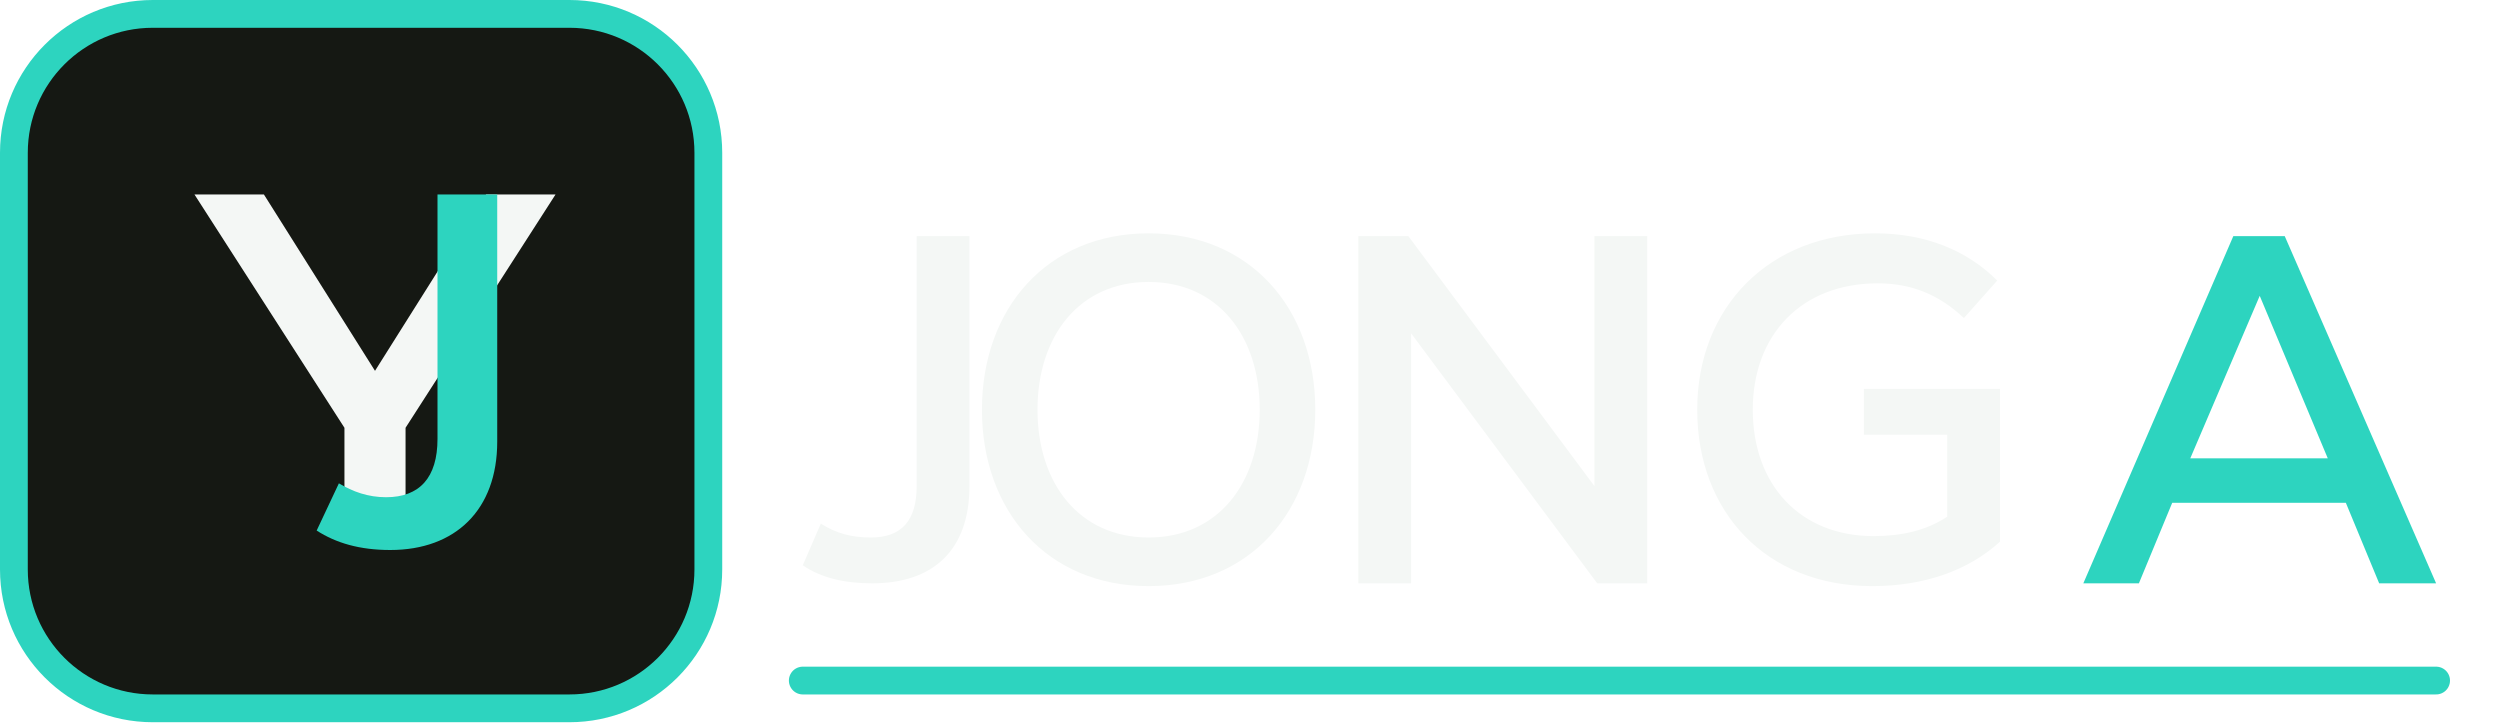
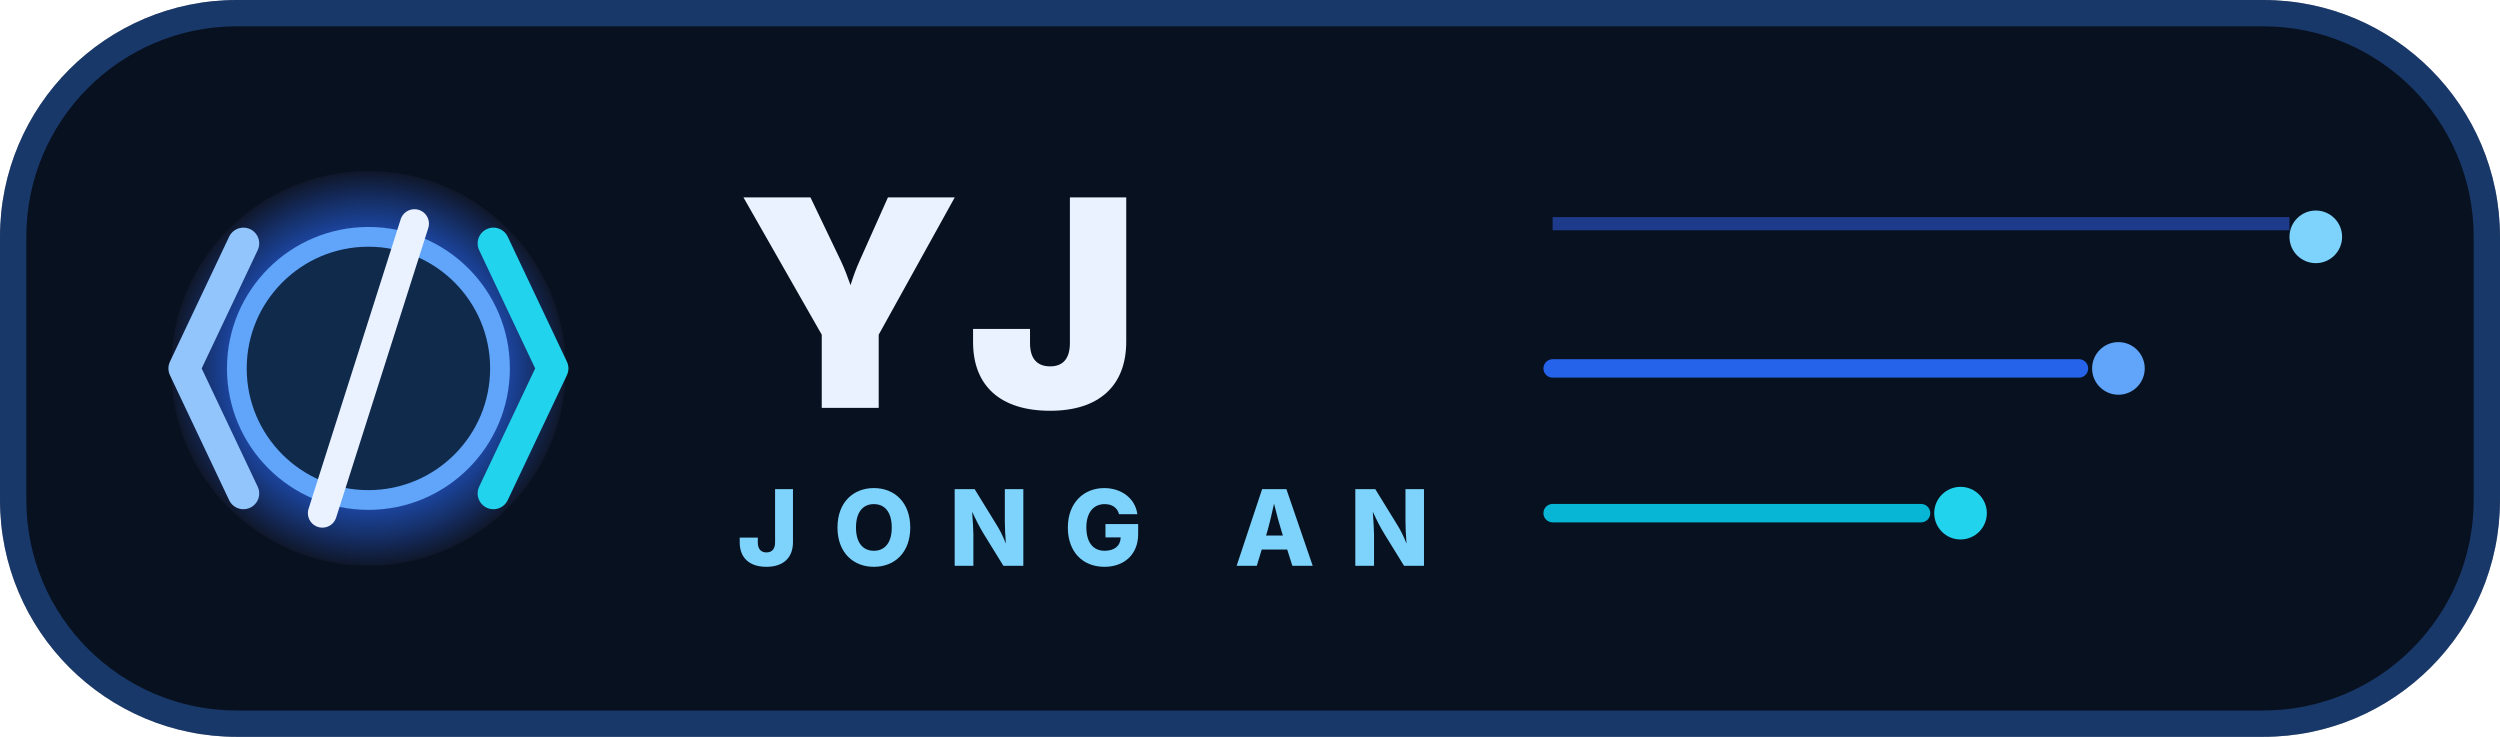
- <svg xmlns="http://www.w3.org/2000/svg" width="180" height="52" viewBox="0 0 180 52" fill="none" role="img" aria-label="YJ Jong An logo">
-   <rect x="1" y="1" width="50" height="50" rx="10" fill="#151813" stroke="#2DD4BF" stroke-width="2" />
-   <path d="M14 14L24.8 30.8V39H29.2V30.8L40 14H35L27 26.7L19 14H14Z" fill="#F4F7F5" />
-   <path d="M35.8 31.8C35.8 36.7 32.8 39.6 28.1 39.6C25.9 39.6 24.2 39.1 22.8 38.2L24.4 34.8C25.4 35.4 26.5 35.8 27.8 35.8C30.2 35.8 31.5 34.4 31.5 31.6V14H35.8V31.8Z" fill="#2DD4BF" />
-   <path d="M66 17H69.8V35C69.8 39.6 67.2 42 62.8 42C60.8 42 59.1 41.6 57.8 40.7L59.1 37.7C60.2 38.4 61.3 38.7 62.7 38.7C64.9 38.7 66 37.5 66 35V17Z" fill="#F4F7F5" />
-   <path d="M82.7 42.2C75.4 42.2 70.7 36.8 70.7 29.5C70.7 22.2 75.4 16.8 82.7 16.8C90 16.8 94.7 22.2 94.7 29.5C94.7 36.8 90 42.2 82.7 42.2ZM82.7 38.7C87.7 38.7 90.7 34.8 90.7 29.5C90.7 24.2 87.7 20.3 82.7 20.3C77.7 20.3 74.7 24.2 74.7 29.5C74.7 34.8 77.7 38.7 82.7 38.7Z" fill="#F4F7F5" />
-   <path d="M118.6 17V42H115L101.6 24V42H97.8V17H101.4L114.8 35V17H118.6Z" fill="#F4F7F5" />
-   <path d="M134.8 42.2C127.2 42.2 122.2 36.9 122.2 29.5C122.2 22.1 127.4 16.8 135 16.8C138.6 16.8 141.6 18 143.8 20.2L141.4 22.9C139.6 21.2 137.6 20.4 135.2 20.4C129.7 20.4 126.2 24.1 126.2 29.5C126.2 34.9 129.6 38.6 134.9 38.6C136.9 38.6 138.7 38.2 140.2 37.2V31.3H134.2V28H144V39C141.7 41.1 138.5 42.2 134.8 42.2Z" fill="#F4F7F5" />
-   <path d="M150 42L160.8 17H164.5L175.4 42H171.3L168.9 36.2H156.4L154 42H150ZM157.7 33H167.6L162.7 21.3L157.7 33Z" fill="#2DD4BF" />
-   <path d="M57.8 49H175.4" stroke="#2DD4BF" stroke-width="2" stroke-linecap="round" />
+ <svg xmlns="http://www.w3.org/2000/svg" width="190" height="56" viewBox="0 0 190 56" fill="none" role="img" aria-label="YJ Jong An portfolio logo">
+   <rect width="190" height="56" rx="18" fill="#08111F" />
+   <rect x="1" y="1" width="188" height="54" rx="17" stroke="#3B82F6" stroke-opacity=".35" stroke-width="2" />
+   <circle cx="28" cy="28" r="15" fill="url(#glowDark)" />
+   <circle cx="28" cy="28" r="10" fill="#102A4C" stroke="#60A5FA" stroke-width="1.5" />
+   <path d="M18.5 18.5L14 28L18.5 37.5" stroke="#93C5FD" stroke-width="2.4" stroke-linecap="round" stroke-linejoin="round" />
+   <path d="M37.5 18.5L42 28L37.5 37.5" stroke="#22D3EE" stroke-width="2.4" stroke-linecap="round" stroke-linejoin="round" />
+   <path d="M31.5 17L24.5 39" stroke="#EAF2FF" stroke-width="2.2" stroke-linecap="round" />
+   <text x="56" y="31" fill="#EAF2FF" font-family="Inter, Pretendard, Arial, sans-serif" font-size="22" font-weight="900" letter-spacing="1.2">YJ</text>
+   <text x="56" y="43" fill="#7DD3FC" font-family="Inter, Pretendard, Arial, sans-serif" font-size="8" font-weight="800" letter-spacing="2.6">JONG AN</text>
+   <path d="M118 17H174" stroke="#1E3A8A" stroke-width="1" />
+   <path d="M118 28H158" stroke="#2563EB" stroke-width="1.4" stroke-linecap="round" />
+   <path d="M118 39H146" stroke="#06B6D4" stroke-width="1.4" stroke-linecap="round" />
+   <circle cx="176" cy="18" r="2" fill="#7DD3FC" />
+   <circle cx="161" cy="28" r="2" fill="#60A5FA" />
+   <circle cx="149" cy="39" r="2" fill="#22D3EE" />
+   <defs>
+     <radialGradient id="glowDark" cx="0" cy="0" r="1" gradientUnits="userSpaceOnUse" gradientTransform="translate(28 28) rotate(90) scale(15)">
+       <stop stop-color="#38BDF8" />
+       <stop offset=".55" stop-color="#2563EB" stop-opacity=".9" />
+       <stop offset="1" stop-color="#0F172A" />
+     </radialGradient>
+   </defs>
</svg>
